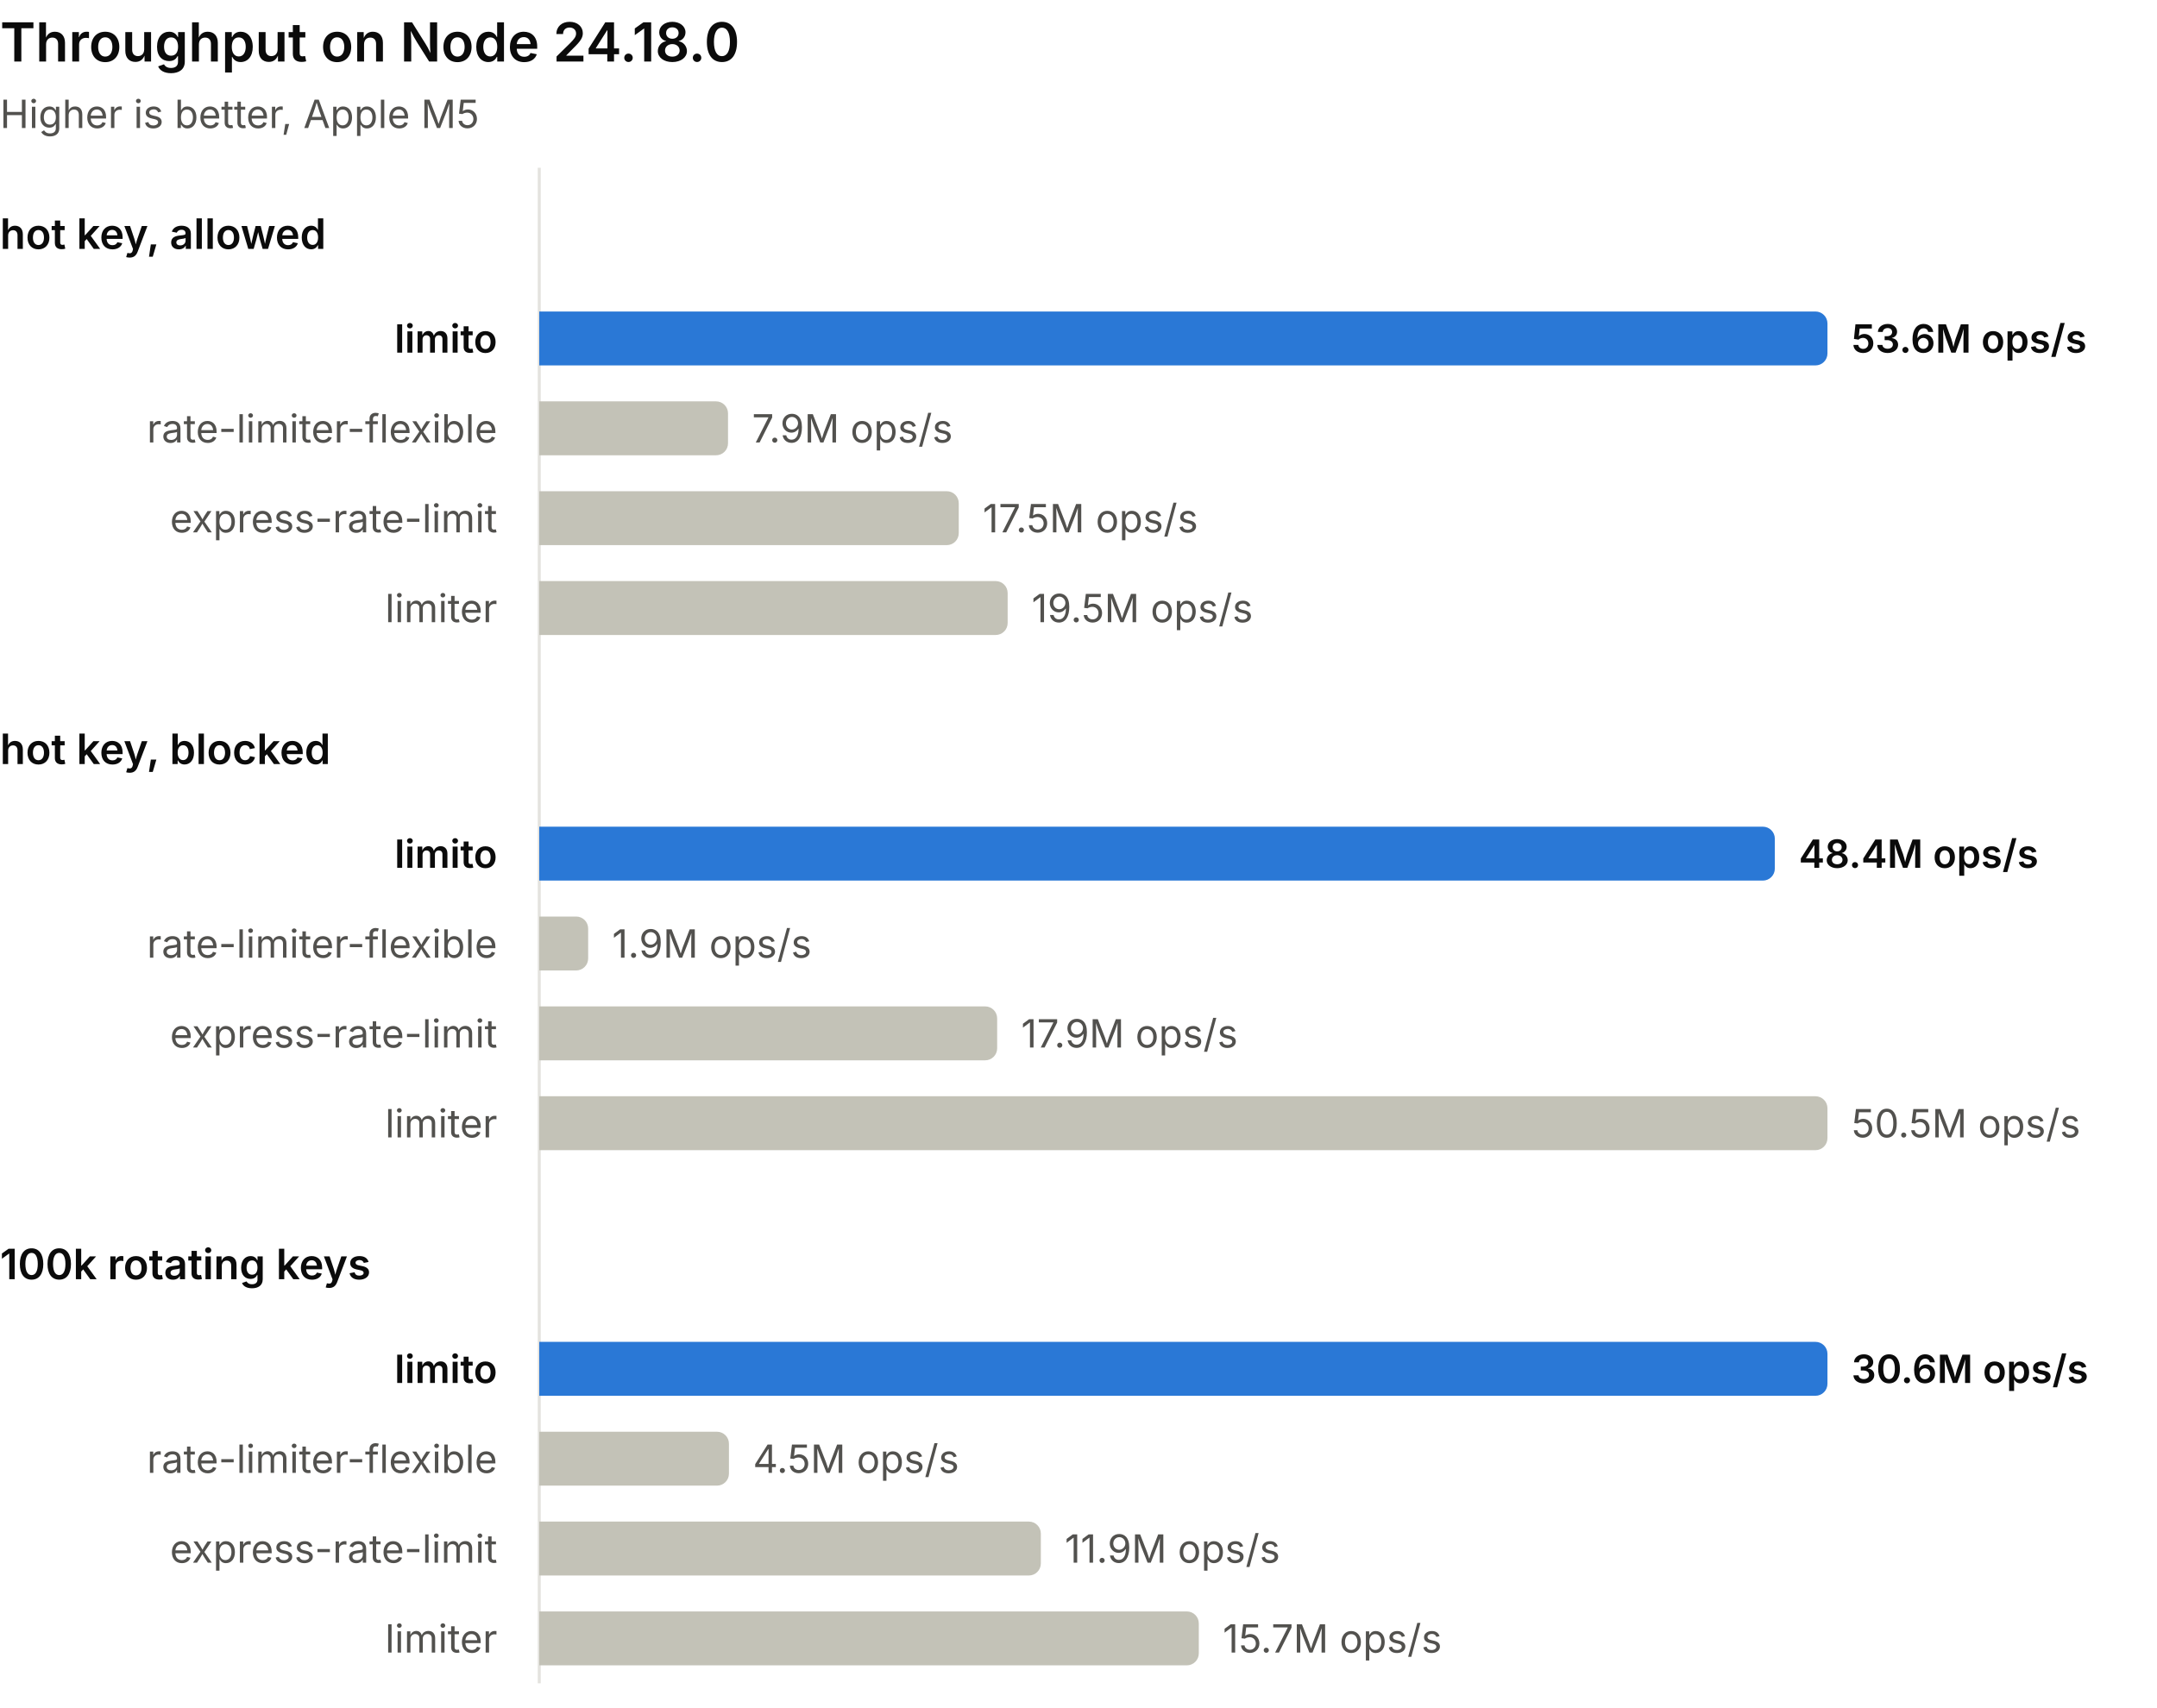
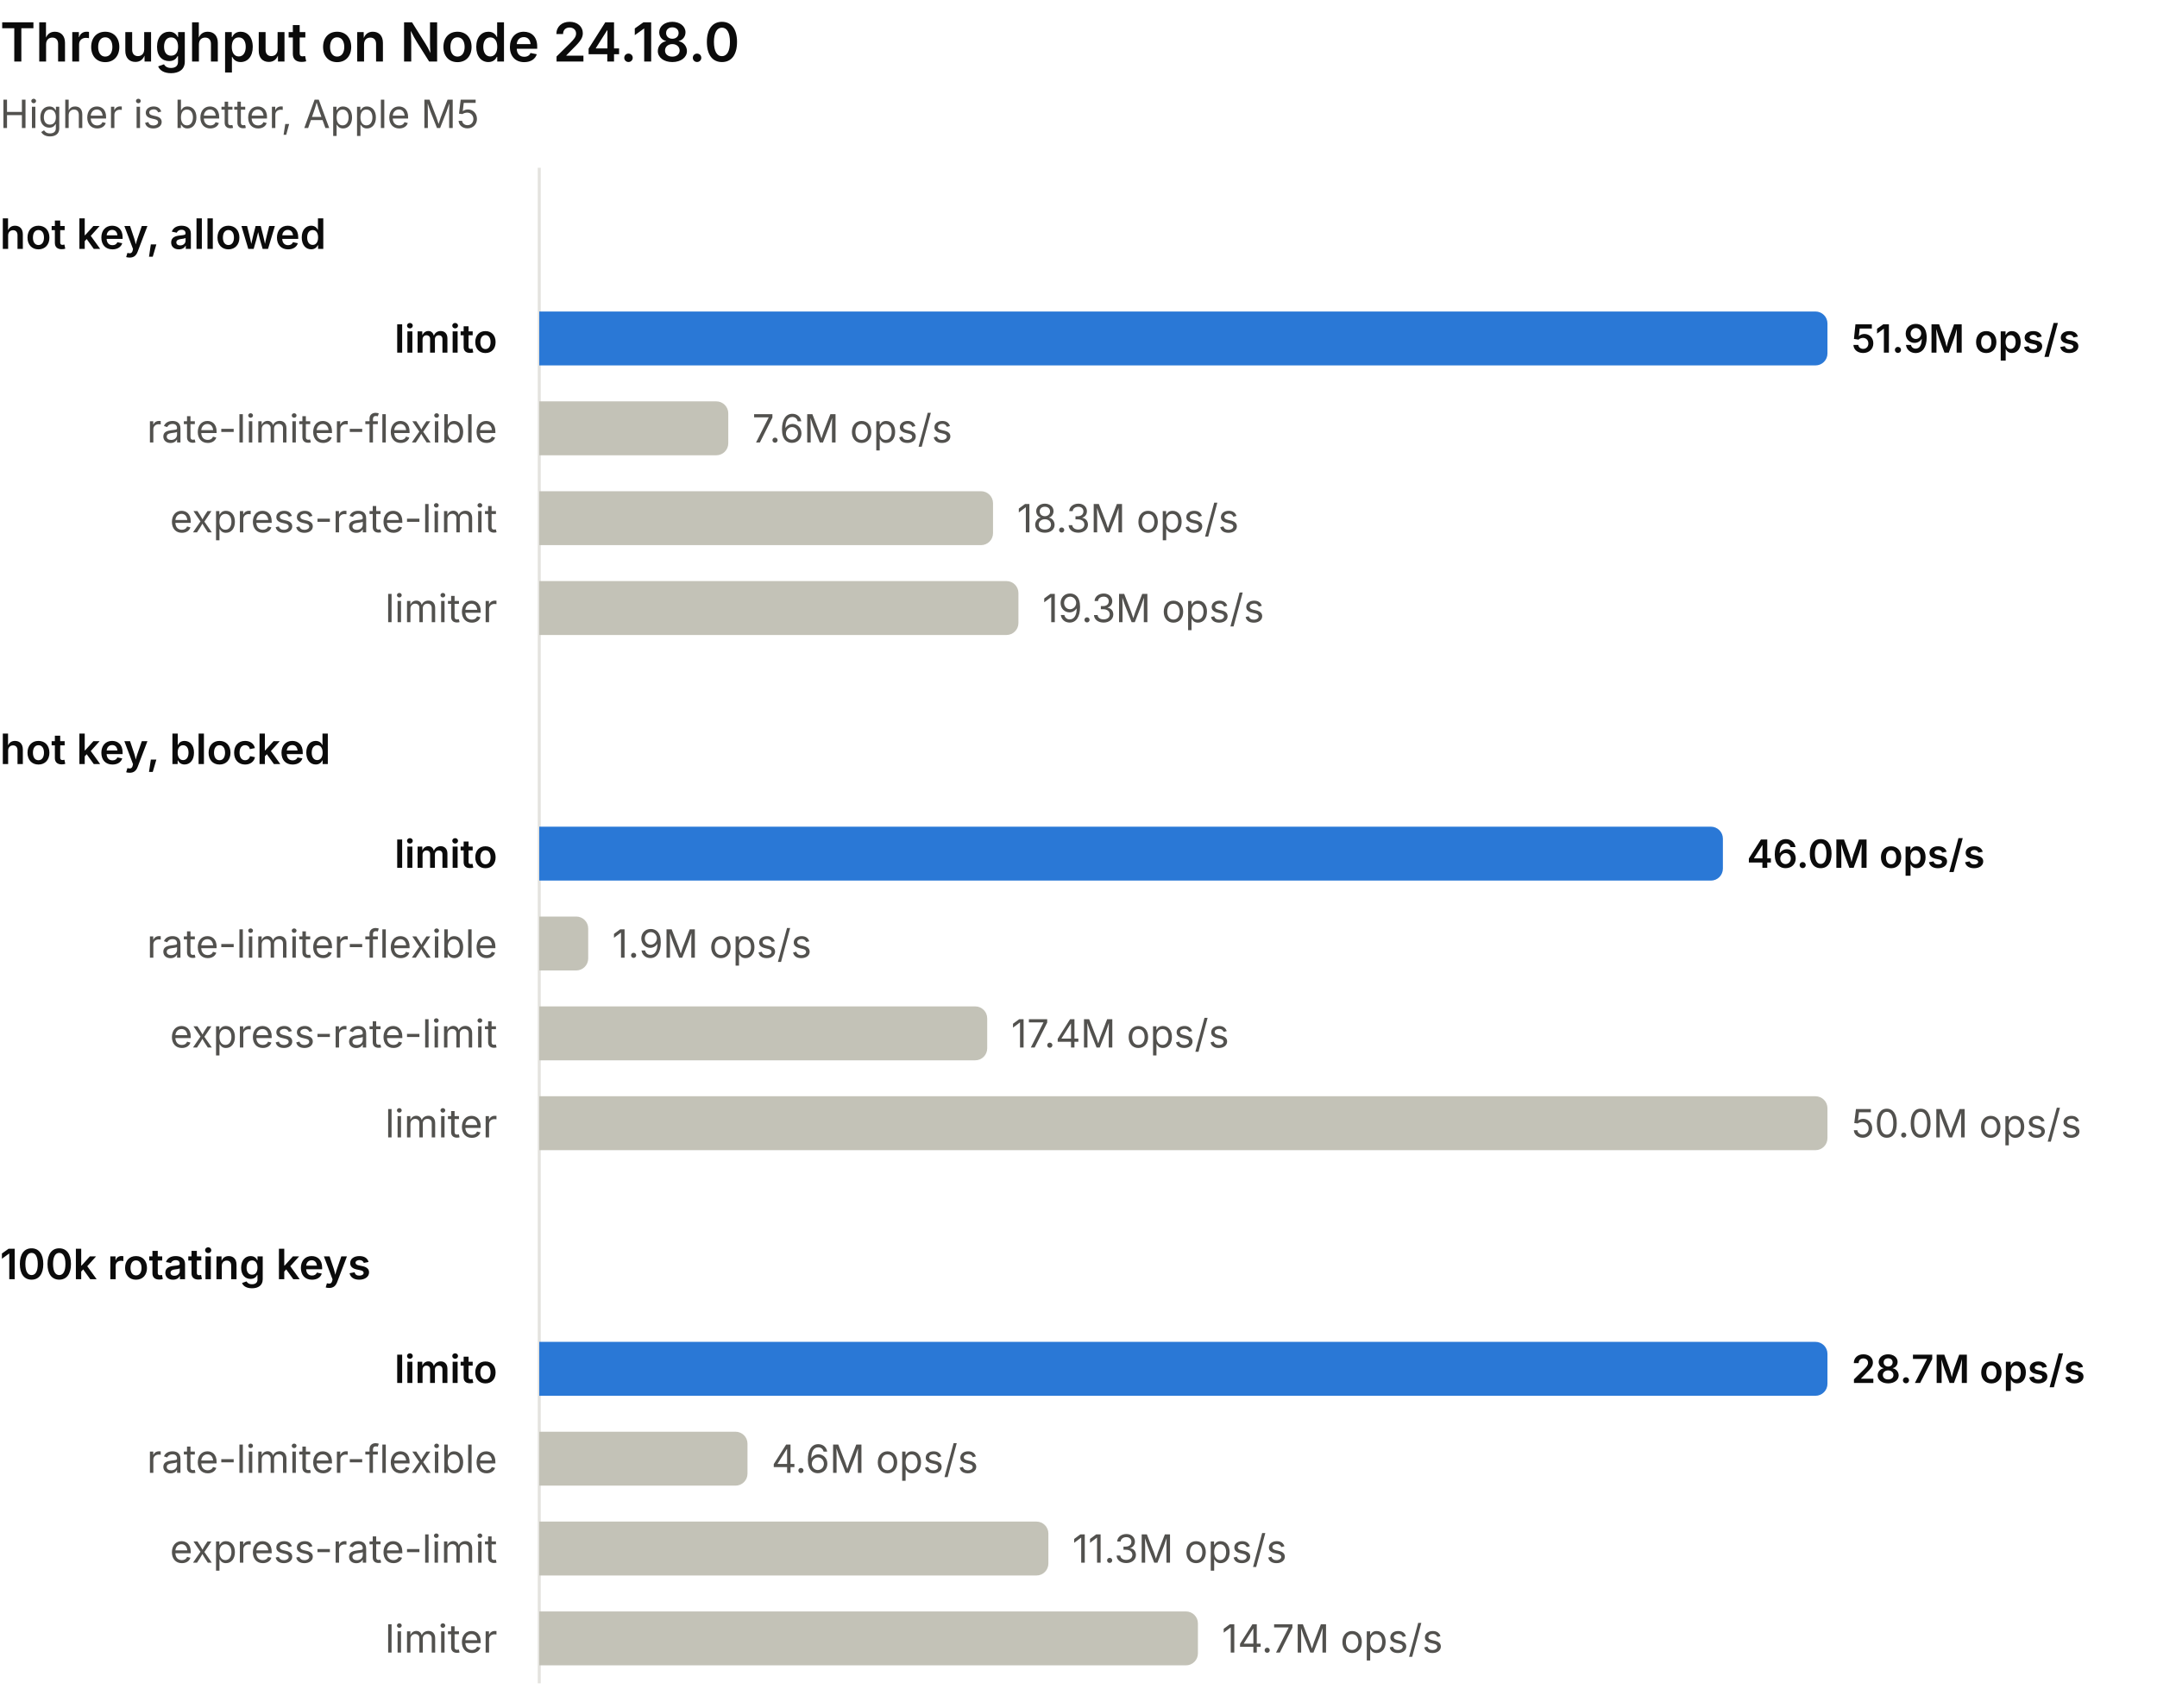
<svg xmlns="http://www.w3.org/2000/svg" width="720" height="570" viewBox="0 0 720 570" font-family="ui-sans-serif,system-ui,-apple-system,'Segoe UI',sans-serif">
  <style>
text{dominant-baseline:central;fill:#52514e;font-size:13px}
.t{fill:#0b0b0b;font-size:18px;font-weight:600}
.n{font-size:13px}
.h{fill:#0b0b0b;font-size:14px;font-weight:600}
.v{font-variant-numeric:tabular-nums}
.me{fill:#0b0b0b;font-weight:600}
</style>
  <text x="0" y="14" class="t">Throughput on Node 24.18.0</text>
  <text x="0" y="38" class="n">Higher is better, Apple M5</text>
  <line x1="180" x2="180" y1="56" y2="562" stroke="#e4e3df" />
  <text x="0" y="78" class="h">hot key, allowed</text>
  <text x="166" y="113" class="l me" text-anchor="end">limito</text>
  <path d="M180 104h426a4 4 0 0 1 4 4v10a4 4 0 0 1-4 4h-426z" fill="#2a78d6" />
-   <text x="618" y="113" class="v me">53.6M ops/s</text>
+   <text x="618" y="113" class="v me">51.9M ops/s</text>
  <text x="166" y="143" class="l" text-anchor="end">rate-limiter-flexible</text>
-   <path d="M180 134h59.012a4 4 0 0 1 4 4v10a4 4 0 0 1-4 4h-59.012z" fill="#c3c2b7" />
-   <text x="251.012" y="143" class="v">7.9M ops/s</text>
+   <path d="M180 134h59.096a4 4 0 0 1 4 4v10a4 4 0 0 1-4 4h-59.096z" fill="#c3c2b7" />
+   <text x="251.096" y="143" class="v">7.6M ops/s</text>
  <text x="166" y="173" class="l" text-anchor="end">express-rate-limit</text>
-   <path d="M180 164h136.03a4 4 0 0 1 4 4v10a4 4 0 0 1-4 4h-136.03z" fill="#c3c2b7" />
-   <text x="328.03" y="173" class="v">17.5M ops/s</text>
+   <path d="M180 164h147.468a4 4 0 0 1 4 4v10a4 4 0 0 1-4 4h-147.468z" fill="#c3c2b7" />
+   <text x="339.468" y="173" class="v">18.3M ops/s</text>
  <text x="166" y="203" class="l" text-anchor="end">limiter</text>
-   <path d="M180 194h152.351a4 4 0 0 1 4 4v10a4 4 0 0 1-4 4h-152.351z" fill="#c3c2b7" />
-   <text x="344.351" y="203" class="v">19.5M ops/s</text>
+   <path d="M180 194h155.949a4 4 0 0 1 4 4v10a4 4 0 0 1-4 4h-155.949z" fill="#c3c2b7" />
+   <text x="347.949" y="203" class="v">19.3M ops/s</text>
  <text x="0" y="250" class="h">hot key, blocked</text>
  <text x="166" y="285" class="l me" text-anchor="end">limito</text>
-   <path d="M180 276h408.432a4 4 0 0 1 4 4v10a4 4 0 0 1-4 4h-408.432z" fill="#2a78d6" />
-   <text x="600.432" y="285" class="v me">48.4M ops/s</text>
+   <path d="M180 276h391.094a4 4 0 0 1 4 4v10a4 4 0 0 1-4 4h-391.094z" fill="#2a78d6" />
+   <text x="583.094" y="285" class="v me">46.0M ops/s</text>
  <text x="166" y="315" class="l" text-anchor="end">rate-limiter-flexible</text>
-   <path d="M180 306h12.326a4 4 0 0 1 4 4v10a4 4 0 0 1-4 4h-12.326z" fill="#c3c2b7" />
-   <text x="204.326" y="315" class="v">1.9M ops/s</text>
+   <path d="M180 306h12.341a4 4 0 0 1 4 4v10a4 4 0 0 1-4 4h-12.341z" fill="#c3c2b7" />
+   <text x="204.341" y="315" class="v">1.9M ops/s</text>
  <text x="166" y="345" class="l" text-anchor="end">express-rate-limit</text>
-   <path d="M180 336h148.848a4 4 0 0 1 4 4v10a4 4 0 0 1-4 4h-148.848z" fill="#c3c2b7" />
-   <text x="340.848" y="345" class="v">17.9M ops/s</text>
+   <path d="M180 336h145.527a4 4 0 0 1 4 4v10a4 4 0 0 1-4 4h-145.527z" fill="#c3c2b7" />
+   <text x="337.527" y="345" class="v">17.4M ops/s</text>
  <text x="166" y="375" class="l" text-anchor="end">limiter</text>
  <path d="M180 366h426a4 4 0 0 1 4 4v10a4 4 0 0 1-4 4h-426z" fill="#c3c2b7" />
-   <text x="618" y="375" class="v">50.5M ops/s</text>
+   <text x="618" y="375" class="v">50.0M ops/s</text>
  <text x="0" y="422" class="h">100k rotating keys</text>
  <text x="166" y="457" class="l me" text-anchor="end">limito</text>
  <path d="M180 448h426a4 4 0 0 1 4 4v10a4 4 0 0 1-4 4h-426z" fill="#2a78d6" />
-   <text x="618" y="457" class="v me">30.6M ops/s</text>
+   <text x="618" y="457" class="v me">28.7M ops/s</text>
  <text x="166" y="487" class="l" text-anchor="end">rate-limiter-flexible</text>
-   <path d="M180 478h59.32a4 4 0 0 1 4 4v10a4 4 0 0 1-4 4h-59.32z" fill="#c3c2b7" />
-   <text x="251.32" y="487" class="v">4.5M ops/s</text>
+   <path d="M180 478h65.511a4 4 0 0 1 4 4v10a4 4 0 0 1-4 4h-65.511z" fill="#c3c2b7" />
+   <text x="257.511" y="487" class="v">4.6M ops/s</text>
  <text x="166" y="517" class="l" text-anchor="end">express-rate-limit</text>
-   <path d="M180 508h163.426a4 4 0 0 1 4 4v10a4 4 0 0 1-4 4h-163.426z" fill="#c3c2b7" />
-   <text x="355.426" y="517" class="v">11.9M ops/s</text>
+   <path d="M180 508h165.948a4 4 0 0 1 4 4v10a4 4 0 0 1-4 4h-165.948z" fill="#c3c2b7" />
+   <text x="357.948" y="517" class="v">11.3M ops/s</text>
  <text x="166" y="547" class="l" text-anchor="end">limiter</text>
-   <path d="M180 538h216.157a4 4 0 0 1 4 4v10a4 4 0 0 1-4 4h-216.157z" fill="#c3c2b7" />
-   <text x="408.157" y="547" class="v">15.7M ops/s</text>
+   <path d="M180 538h215.863a4 4 0 0 1 4 4v10a4 4 0 0 1-4 4h-215.863z" fill="#c3c2b7" />
+   <text x="407.863" y="547" class="v">14.7M ops/s</text>
</svg>
